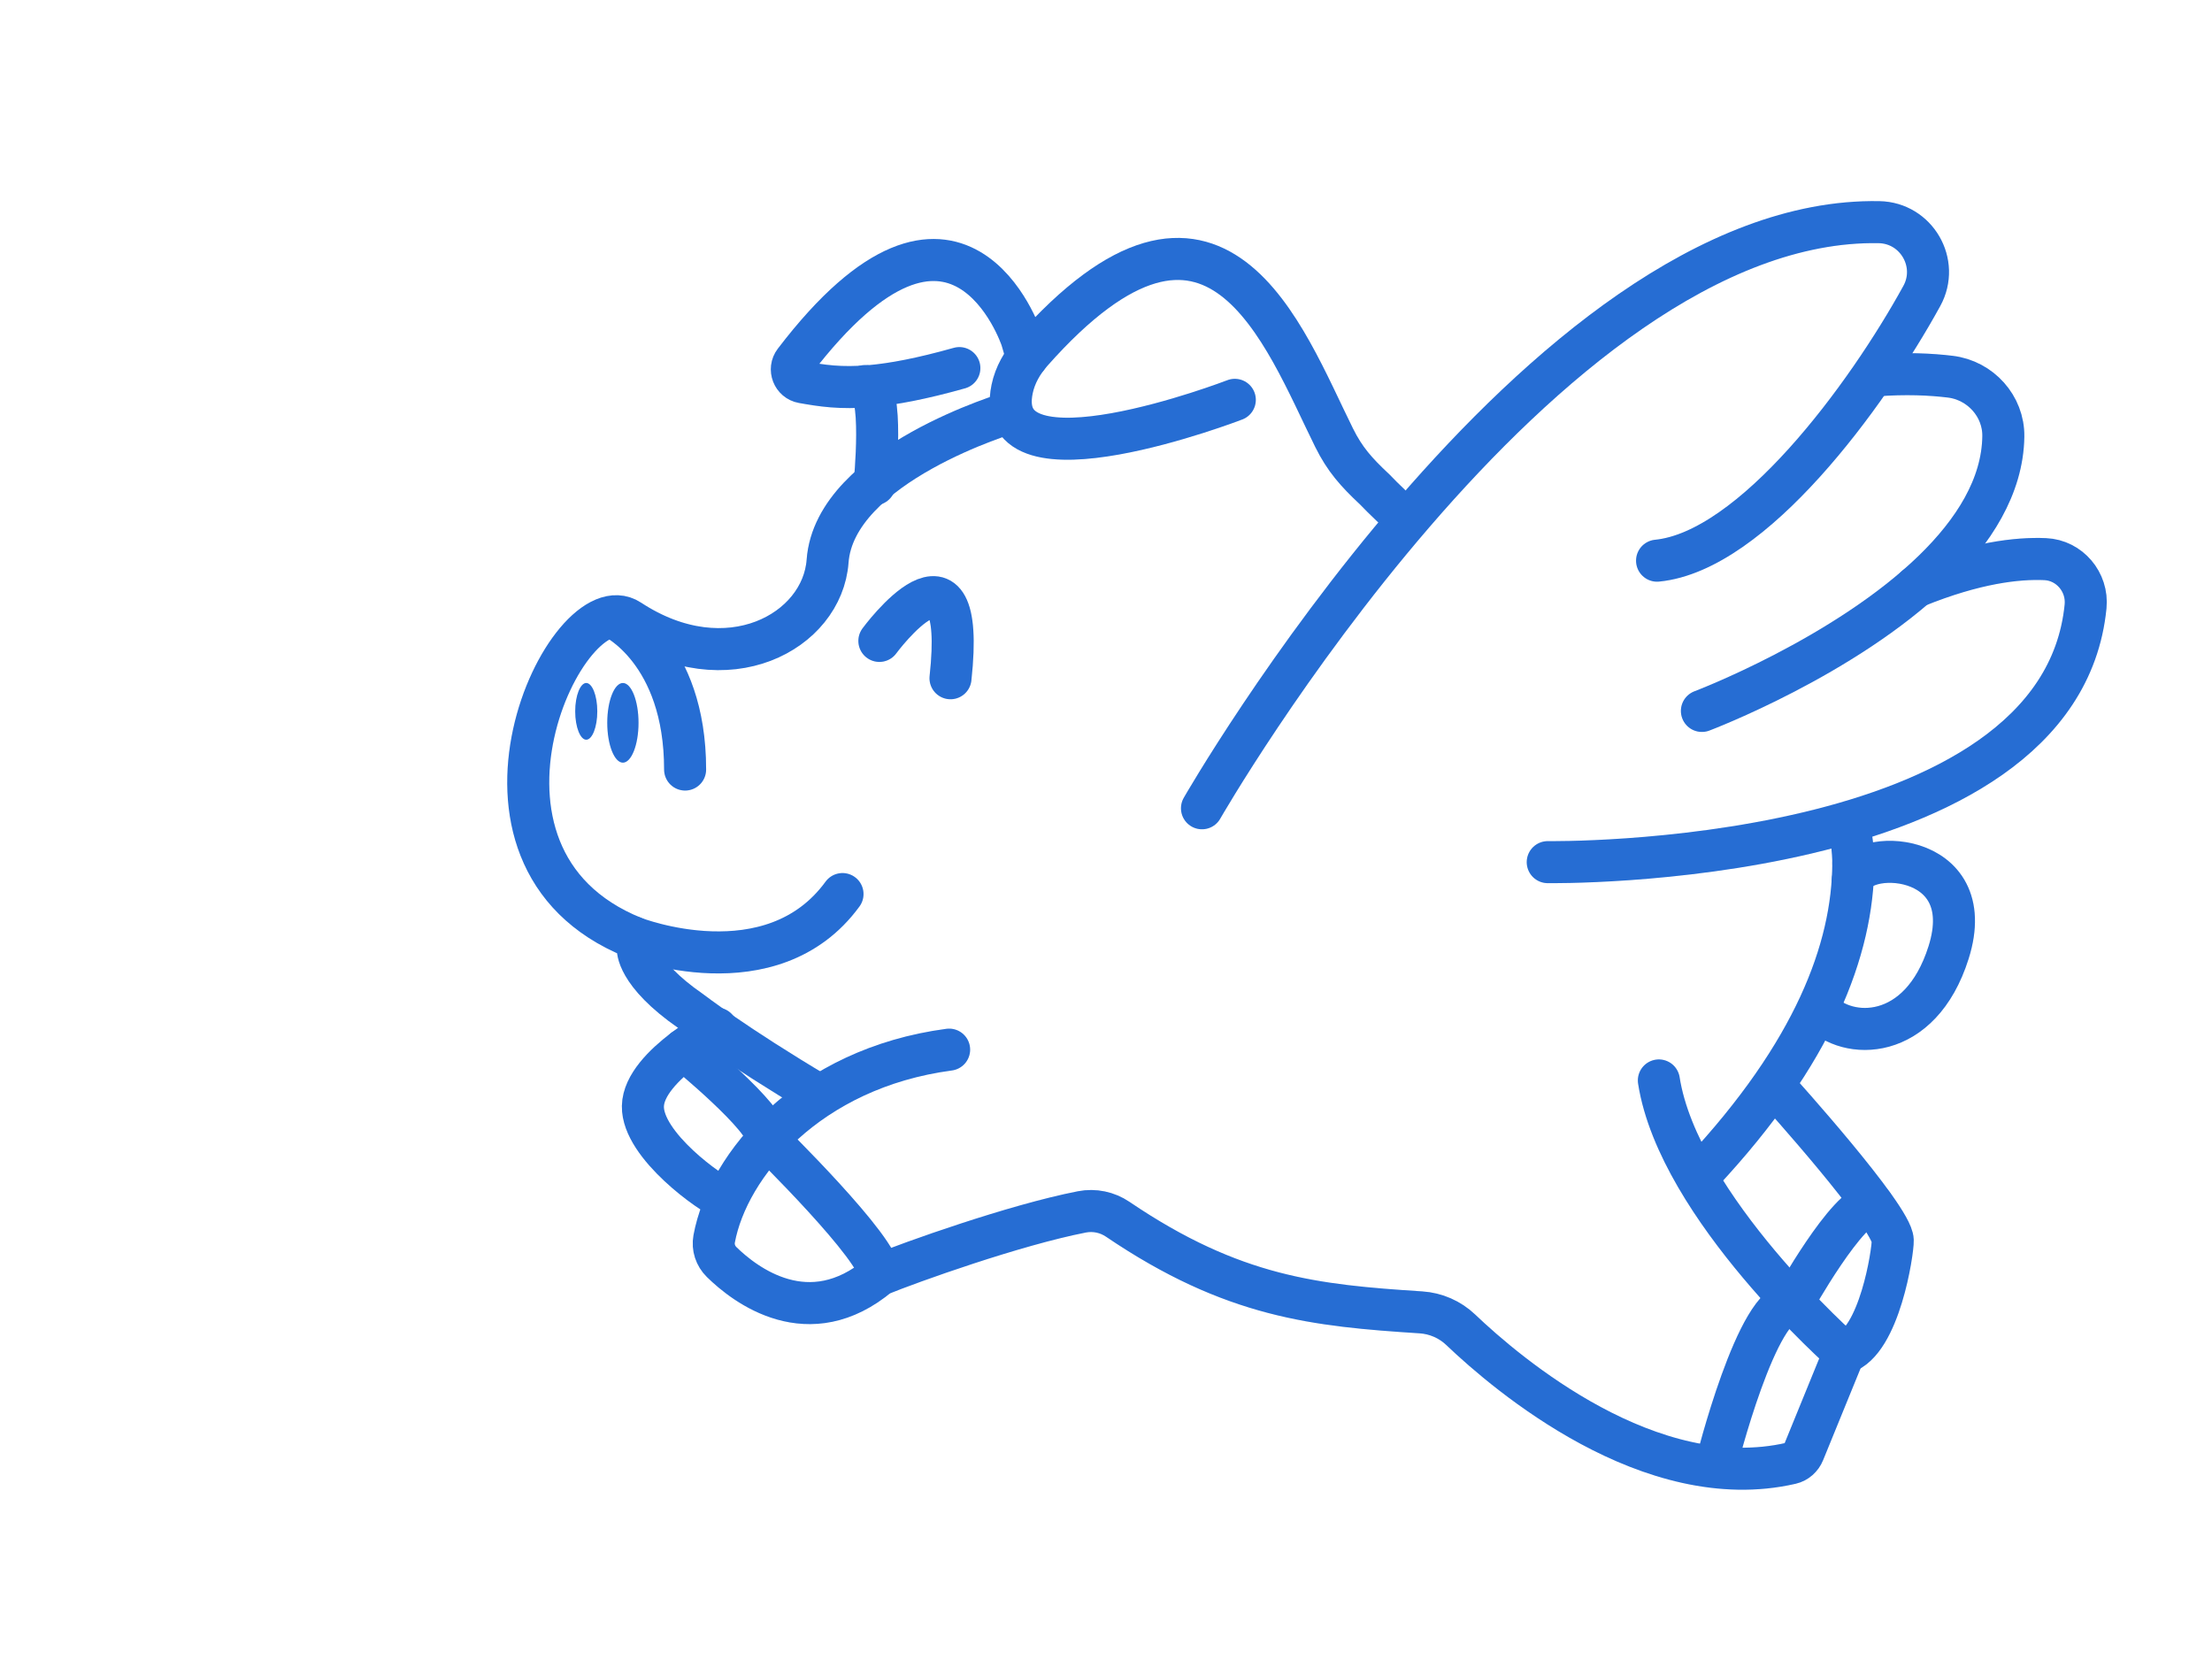
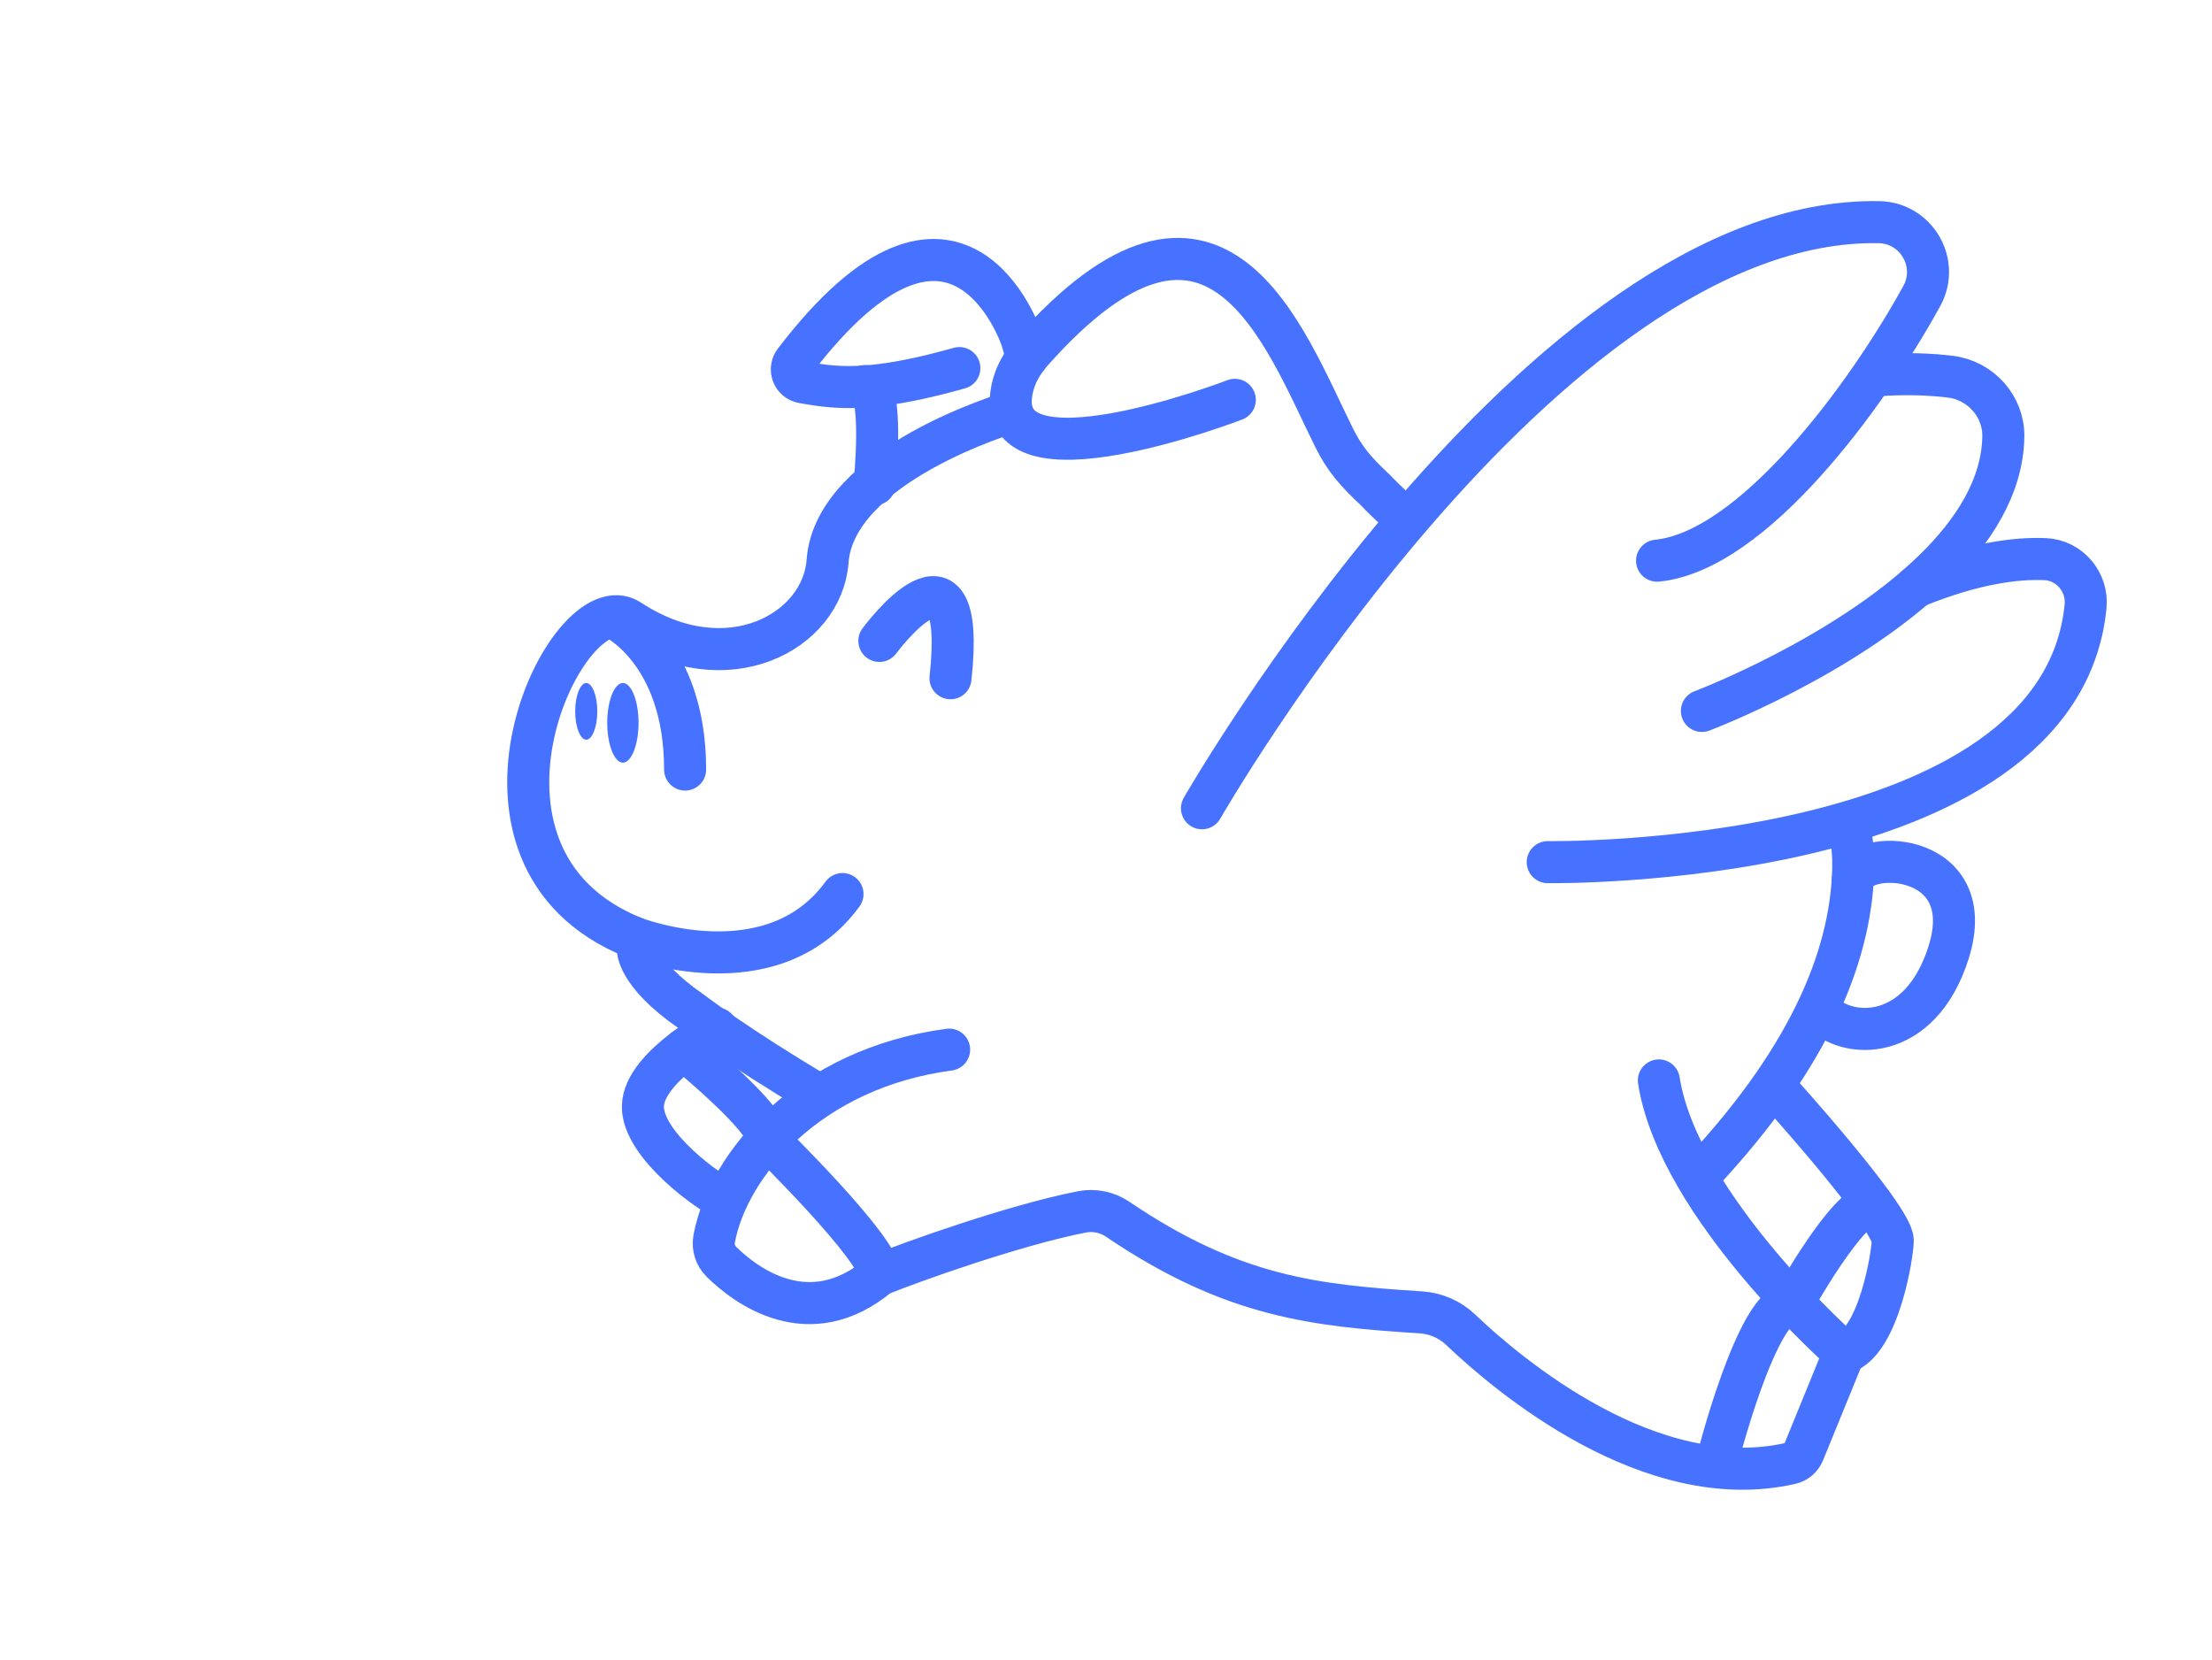
<svg xmlns="http://www.w3.org/2000/svg" width="737" height="553" fill="none" viewBox="0 0 737 553">
  <g opacity=".1">
-     <path stroke="#266DD3" stroke-linecap="round" stroke-miterlimit="10" stroke-width="14" d="M617.492 287.645C617.362 316.384 604.227 350.833 567.044 390.64" data-ignore="true" />
-     <path stroke="#266DD3" stroke-linecap="round" stroke-miterlimit="10" stroke-width="14" d="M617.259 293.733C617.718 282.496 660.163 282.733 649.233 317.342C639.782 347.266 615.341 346.575 606.339 336.692" data-ignore="true" />
-     <path stroke="#266DD3" stroke-linecap="round" stroke-miterlimit="10" stroke-width="14" d="M316.233 349.698C269.296 355.936 242.534 388.047 237.946 412.743C237.421 415.568 238.383 418.444 240.433 420.456C248.165 428.039 269.468 444.554 292.975 424.775C303.41 420.507 338.033 408.124 360.492 403.748C364.623 402.943 368.91 403.841 372.393 406.201C410.872 432.279 438.396 434.961 473.42 437.226C478.394 437.548 483.095 439.599 486.703 443.039C502.308 457.921 549.88 498.298 596.726 487.507C598.638 487.066 600.192 485.664 600.934 483.847L614.457 450.714C614.457 450.714 559.321 402.262 552.704 359.957" data-ignore="true" />
-     <path stroke="#266DD3" stroke-linecap="round" stroke-miterlimit="10" stroke-width="14" d="M238.743 342.657C238.743 342.657 233.496 345.424 227.856 349.698C221.354 354.623 214.329 361.547 214.2 368.544C213.958 381.614 237.145 397.969 241.526 399.472" data-ignore="true" />
-     <path stroke="#266DD3" stroke-linecap="round" stroke-miterlimit="10" stroke-width="14" d="M227.855 349.698C227.855 349.698 256.362 372.968 255.329 379.122C255.329 379.122 293.837 416.771 292.975 424.775" data-ignore="true" />
-     <path stroke="#266DD3" stroke-linecap="round" stroke-miterlimit="10" stroke-width="14" d="M571.818 487.818C571.818 487.818 585.583 432.691 597.448 433.983C597.448 433.983 615.711 401.134 623.798 401.134" data-ignore="true" />
-     <path stroke="#266DD3" stroke-linecap="round" stroke-miterlimit="10" stroke-width="14" d="M592.268 363.095C592.268 363.095 630.391 405.274 630.63 413.222C630.739 416.829 626.219 447.039 614.457 450.714" data-ignore="true" />
-     <path stroke="#266DD3" stroke-linecap="round" stroke-miterlimit="10" stroke-width="14" d="M319.645 122.636C306.926 126.218 297.525 127.953 290.105 128.618C279.994 129.525 273.561 128.448 267.421 127.361C264.213 126.793 262.743 123.005 264.72 120.416C319.202 49.034 340.383 112.914 340.383 112.914L342.202 119.099" data-ignore="true" />
-     <path stroke="#266DD3" stroke-linecap="round" stroke-miterlimit="10" stroke-width="14" d="M291.397 161.335C291.397 161.335 294.751 128.286 288.223 128.619" data-ignore="true" />
-     <path stroke="#266DD3" stroke-linecap="round" stroke-linejoin="round" stroke-miterlimit="10" stroke-width="14" d="M204.567 205.842C204.567 205.842 228.267 217.002 228.267 256.379" data-ignore="true" />
-     <path fill="#266DD3" stroke="#266DD3" d="M195.328 245.943C195.616 245.943 195.958 245.799 196.34 245.396C196.722 244.991 197.098 244.369 197.427 243.546C198.084 241.902 198.506 239.586 198.506 236.994C198.506 234.402 198.084 232.086 197.427 230.442C197.098 229.619 196.722 228.997 196.34 228.592C195.958 228.189 195.616 228.045 195.328 228.045C195.039 228.045 194.696 228.189 194.314 228.592C193.931 228.997 193.556 229.619 193.226 230.443C192.569 232.086 192.147 234.402 192.147 236.994C192.147 239.586 192.569 241.902 193.226 243.546C193.556 244.369 193.931 244.991 194.314 245.396C194.696 245.799 195.039 245.943 195.328 245.943Z" data-ignore="true" />
-     <path fill="#266DD3" stroke="#266DD3" d="M207.536 253.586C208.036 253.586 208.579 253.336 209.144 252.739C209.71 252.141 210.25 251.239 210.718 250.07C211.652 247.735 212.244 244.464 212.244 240.816C212.244 237.169 211.652 233.897 210.718 231.562C210.25 230.393 209.71 229.491 209.144 228.893C208.579 228.296 208.036 228.046 207.536 228.046C207.036 228.046 206.493 228.296 205.928 228.893C205.363 229.491 204.822 230.393 204.355 231.562C203.421 233.897 202.828 237.169 202.828 240.816C202.828 244.464 203.421 247.735 204.355 250.07C204.822 251.239 205.363 252.141 205.928 252.739C206.493 253.336 207.036 253.586 207.536 253.586Z" data-ignore="true" />
-     <path stroke="#266DD3" stroke-linecap="round" stroke-miterlimit="10" stroke-width="14" d="M211.145 312.337C211.145 312.337 257.04 330.329 280.711 297.866" data-ignore="true" />
-     <path stroke="#266DD3" stroke-linecap="round" stroke-miterlimit="10" stroke-width="14" d="M336.76 137.371C336.76 137.371 278.11 154.587 275.738 186.956C274.024 210.367 242.32 228.022 209.769 206.641C189.192 193.125 144.646 285.535 211.145 312.338C212.592 312.921 213.244 314.584 212.507 315.958C212.507 315.958 211.766 324.127 230.138 336.856C230.138 336.856 245.254 348.471 272.637 364.705" data-ignore="true" />
-     <path stroke="#266DD3" stroke-linecap="round" stroke-miterlimit="10" stroke-width="14" d="M467.606 172.298C461.416 166.67 458.014 163.043 458.014 163.043C451.852 157.281 448.075 153.027 444.511 145.85C427.727 112.055 405.222 47.789 343.717 117.256C340.602 120.773 338.204 124.959 337.235 129.556C329.834 164.672 411.418 133.21 411.418 133.21" data-ignore="true" />
-     <path stroke="#266DD3" stroke-linecap="round" stroke-miterlimit="10" stroke-width="14" d="M617.492 287.645C617.453 283.457 616.913 278.953 616.06 274.395" data-ignore="true" />
-     <path stroke="#266DD3" stroke-linecap="round" stroke-miterlimit="10" stroke-width="14" d="M400.479 269.282C400.479 269.282 513.604 71.976 626.062 74.016C638.531 74.242 646.32 87.674 640.316 98.604C621.921 132.092 583.957 183.67 552.103 186.796" data-ignore="true" />
-     <path stroke="#266DD3" stroke-linecap="round" stroke-miterlimit="10" stroke-width="14" d="M624.704 125.087C634.919 124.289 643.371 124.711 649.818 125.499C659.842 126.724 667.612 135.298 667.473 145.395C667.243 162.048 657.543 177.152 644.253 190.07C614.589 218.905 567.043 236.854 567.043 236.854" data-ignore="true" />
-     <path stroke="#266DD3" stroke-linecap="round" stroke-miterlimit="10" stroke-width="14" d="M638.368 195.457C658.023 187.465 672.18 185.873 681.423 186.28C689.55 186.639 695.679 193.942 694.876 202.037C686.189 289.759 515.677 287.232 515.677 287.232" data-ignore="true" />
-     <path stroke="#266DD3" stroke-linecap="round" stroke-miterlimit="10" stroke-width="14" d="M292.989 213.527C292.989 213.527 322.391 173.557 316.69 225.964" data-ignore="true" />
+     <path stroke="#4772FF" stroke-linecap="round" stroke-miterlimit="10" stroke-width="14" d="M617.492 287.645C617.362 316.384 604.227 350.833 567.044 390.64" data-ignore="true" />
+     <path stroke="#4772FF" stroke-linecap="round" stroke-miterlimit="10" stroke-width="14" d="M617.259 293.733C617.718 282.496 660.163 282.733 649.233 317.342C639.782 347.266 615.341 346.575 606.339 336.692" data-ignore="true" />
+     <path stroke="#4772FF" stroke-linecap="round" stroke-miterlimit="10" stroke-width="14" d="M316.233 349.698C269.296 355.936 242.534 388.047 237.946 412.743C237.421 415.568 238.383 418.444 240.433 420.456C248.165 428.039 269.468 444.554 292.975 424.775C303.41 420.507 338.033 408.124 360.492 403.748C364.623 402.943 368.91 403.841 372.393 406.201C410.872 432.279 438.396 434.961 473.42 437.226C478.394 437.548 483.095 439.599 486.703 443.039C502.308 457.921 549.88 498.298 596.726 487.507C598.638 487.066 600.192 485.664 600.934 483.847L614.457 450.714C614.457 450.714 559.321 402.262 552.704 359.957" data-ignore="true" />
+     <path stroke="#4772FF" stroke-linecap="round" stroke-miterlimit="10" stroke-width="14" d="M238.743 342.657C238.743 342.657 233.496 345.424 227.856 349.698C221.354 354.623 214.329 361.547 214.2 368.544C213.958 381.614 237.145 397.969 241.526 399.472" data-ignore="true" />
+     <path stroke="#4772FF" stroke-linecap="round" stroke-miterlimit="10" stroke-width="14" d="M227.855 349.698C227.855 349.698 256.362 372.968 255.329 379.122C255.329 379.122 293.837 416.771 292.975 424.775" data-ignore="true" />
+     <path stroke="#4772FF" stroke-linecap="round" stroke-miterlimit="10" stroke-width="14" d="M571.818 487.818C571.818 487.818 585.583 432.691 597.448 433.983C597.448 433.983 615.711 401.134 623.798 401.134" data-ignore="true" />
+     <path stroke="#4772FF" stroke-linecap="round" stroke-miterlimit="10" stroke-width="14" d="M592.268 363.095C592.268 363.095 630.391 405.274 630.63 413.222C630.739 416.829 626.219 447.039 614.457 450.714" data-ignore="true" />
+     <path stroke="#4772FF" stroke-linecap="round" stroke-miterlimit="10" stroke-width="14" d="M319.645 122.636C306.926 126.218 297.525 127.953 290.105 128.618C279.994 129.525 273.561 128.448 267.421 127.361C264.213 126.793 262.743 123.005 264.72 120.416C319.202 49.034 340.383 112.914 340.383 112.914L342.202 119.099" data-ignore="true" />
+     <path stroke="#4772FF" stroke-linecap="round" stroke-miterlimit="10" stroke-width="14" d="M291.397 161.335C291.397 161.335 294.751 128.286 288.223 128.619" data-ignore="true" />
+     <path stroke="#4772FF" stroke-linecap="round" stroke-linejoin="round" stroke-miterlimit="10" stroke-width="14" d="M204.567 205.842C204.567 205.842 228.267 217.002 228.267 256.379" data-ignore="true" />
+     <path fill="#4772FF" stroke="#4772FF" d="M195.328 245.943C195.616 245.943 195.958 245.799 196.34 245.396C196.722 244.991 197.098 244.369 197.427 243.546C198.084 241.902 198.506 239.586 198.506 236.994C198.506 234.402 198.084 232.086 197.427 230.442C197.098 229.619 196.722 228.997 196.34 228.592C195.958 228.189 195.616 228.045 195.328 228.045C195.039 228.045 194.696 228.189 194.314 228.592C193.931 228.997 193.556 229.619 193.226 230.443C192.569 232.086 192.147 234.402 192.147 236.994C192.147 239.586 192.569 241.902 193.226 243.546C193.556 244.369 193.931 244.991 194.314 245.396C194.696 245.799 195.039 245.943 195.328 245.943Z" data-ignore="true" />
+     <path fill="#4772FF" stroke="#4772FF" d="M207.536 253.586C208.036 253.586 208.579 253.336 209.144 252.739C209.71 252.141 210.25 251.239 210.718 250.07C211.652 247.735 212.244 244.464 212.244 240.816C212.244 237.169 211.652 233.897 210.718 231.562C210.25 230.393 209.71 229.491 209.144 228.893C208.579 228.296 208.036 228.046 207.536 228.046C207.036 228.046 206.493 228.296 205.928 228.893C205.363 229.491 204.822 230.393 204.355 231.562C203.421 233.897 202.828 237.169 202.828 240.816C202.828 244.464 203.421 247.735 204.355 250.07C204.822 251.239 205.363 252.141 205.928 252.739C206.493 253.336 207.036 253.586 207.536 253.586Z" data-ignore="true" />
+     <path stroke="#4772FF" stroke-linecap="round" stroke-miterlimit="10" stroke-width="14" d="M211.145 312.337C211.145 312.337 257.04 330.329 280.711 297.866" data-ignore="true" />
+     <path stroke="#4772FF" stroke-linecap="round" stroke-miterlimit="10" stroke-width="14" d="M336.76 137.371C336.76 137.371 278.11 154.587 275.738 186.956C274.024 210.367 242.32 228.022 209.769 206.641C189.192 193.125 144.646 285.535 211.145 312.338C212.592 312.921 213.244 314.584 212.507 315.958C212.507 315.958 211.766 324.127 230.138 336.856C230.138 336.856 245.254 348.471 272.637 364.705" data-ignore="true" />
+     <path stroke="#4772FF" stroke-linecap="round" stroke-miterlimit="10" stroke-width="14" d="M467.606 172.298C461.416 166.67 458.014 163.043 458.014 163.043C451.852 157.281 448.075 153.027 444.511 145.85C427.727 112.055 405.222 47.789 343.717 117.256C340.602 120.773 338.204 124.959 337.235 129.556C329.834 164.672 411.418 133.21 411.418 133.21" data-ignore="true" />
+     <path stroke="#4772FF" stroke-linecap="round" stroke-miterlimit="10" stroke-width="14" d="M617.492 287.645C617.453 283.457 616.913 278.953 616.06 274.395" data-ignore="true" />
+     <path stroke="#4772FF" stroke-linecap="round" stroke-miterlimit="10" stroke-width="14" d="M400.479 269.282C400.479 269.282 513.604 71.976 626.062 74.016C638.531 74.242 646.32 87.674 640.316 98.604C621.921 132.092 583.957 183.67 552.103 186.796" data-ignore="true" />
+     <path stroke="#4772FF" stroke-linecap="round" stroke-miterlimit="10" stroke-width="14" d="M624.704 125.087C634.919 124.289 643.371 124.711 649.818 125.499C659.842 126.724 667.612 135.298 667.473 145.395C667.243 162.048 657.543 177.152 644.253 190.07C614.589 218.905 567.043 236.854 567.043 236.854" data-ignore="true" />
+     <path stroke="#4772FF" stroke-linecap="round" stroke-miterlimit="10" stroke-width="14" d="M638.368 195.457C658.023 187.465 672.18 185.873 681.423 186.28C689.55 186.639 695.679 193.942 694.876 202.037C686.189 289.759 515.677 287.232 515.677 287.232" data-ignore="true" />
+     <path stroke="#4772FF" stroke-linecap="round" stroke-miterlimit="10" stroke-width="14" d="M292.989 213.527C292.989 213.527 322.391 173.557 316.69 225.964" data-ignore="true" />
  </g>
-   <path stroke="#266DD3" stroke-linecap="round" stroke-miterlimit="10" stroke-width="14" d="M617.492 287.645C617.362 316.384 604.227 350.833 567.044 390.64" />
-   <path stroke="#266DD3" stroke-linecap="round" stroke-miterlimit="10" stroke-width="14" d="M617.259 293.733C617.718 282.496 660.163 282.733 649.233 317.342C639.782 347.266 615.341 346.575 606.339 336.692" />
-   <path stroke="#266DD3" stroke-linecap="round" stroke-miterlimit="10" stroke-width="14" d="M316.233 349.698C269.296 355.936 242.534 388.047 237.946 412.743C237.421 415.568 238.383 418.444 240.433 420.456C248.165 428.039 269.468 444.554 292.975 424.775C303.41 420.507 338.033 408.124 360.492 403.748C364.623 402.943 368.91 403.841 372.393 406.201C410.872 432.279 438.396 434.961 473.42 437.226C478.394 437.548 483.095 439.599 486.703 443.039C502.308 457.921 549.88 498.298 596.726 487.507C598.638 487.066 600.192 485.664 600.934 483.847L614.457 450.714C614.457 450.714 559.321 402.262 552.704 359.957" />
-   <path stroke="#266DD3" stroke-linecap="round" stroke-miterlimit="10" stroke-width="14" d="M238.743 342.657C238.743 342.657 233.496 345.424 227.856 349.698C221.354 354.623 214.329 361.547 214.2 368.544C213.958 381.614 237.145 397.969 241.526 399.472" />
-   <path stroke="#266DD3" stroke-linecap="round" stroke-miterlimit="10" stroke-width="14" d="M227.855 349.698C227.855 349.698 256.362 372.968 255.329 379.122C255.329 379.122 293.837 416.771 292.975 424.775" />
-   <path stroke="#266DD3" stroke-linecap="round" stroke-miterlimit="10" stroke-width="14" d="M571.818 487.818C571.818 487.818 585.583 432.691 597.448 433.983C597.448 433.983 615.711 401.134 623.798 401.134" />
-   <path stroke="#266DD3" stroke-linecap="round" stroke-miterlimit="10" stroke-width="14" d="M592.268 363.095C592.268 363.095 630.391 405.274 630.63 413.222C630.739 416.829 626.219 447.039 614.457 450.714" />
-   <path stroke="#266DD3" stroke-linecap="round" stroke-miterlimit="10" stroke-width="14" d="M319.645 122.636C306.926 126.218 297.525 127.953 290.105 128.618C279.994 129.525 273.561 128.448 267.421 127.361C264.213 126.793 262.743 123.005 264.72 120.416C319.202 49.034 340.383 112.914 340.383 112.914L342.202 119.099" />
-   <path stroke="#266DD3" stroke-linecap="round" stroke-miterlimit="10" stroke-width="14" d="M291.397 161.335C291.397 161.335 294.751 128.286 288.223 128.619" />
-   <path stroke="#266DD3" stroke-linecap="round" stroke-linejoin="round" stroke-miterlimit="10" stroke-width="14" d="M204.567 205.842C204.567 205.842 228.267 217.002 228.267 256.379" />
-   <path fill="#266DD3" stroke="#266DD3" d="M195.328 245.943C195.616 245.943 195.958 245.799 196.34 245.396C196.722 244.991 197.098 244.369 197.427 243.546C198.084 241.902 198.506 239.586 198.506 236.994C198.506 234.402 198.084 232.086 197.427 230.442C197.098 229.619 196.722 228.997 196.34 228.592C195.958 228.189 195.616 228.045 195.328 228.045C195.039 228.045 194.696 228.189 194.314 228.592C193.931 228.997 193.556 229.619 193.226 230.443C192.569 232.086 192.147 234.402 192.147 236.994C192.147 239.586 192.569 241.902 193.226 243.546C193.556 244.369 193.931 244.991 194.314 245.396C194.696 245.799 195.039 245.943 195.328 245.943Z" />
-   <path fill="#266DD3" stroke="#266DD3" d="M207.536 253.586C208.036 253.586 208.579 253.336 209.144 252.739C209.71 252.141 210.25 251.239 210.718 250.07C211.652 247.735 212.244 244.464 212.244 240.816C212.244 237.169 211.652 233.897 210.718 231.562C210.25 230.393 209.71 229.491 209.144 228.893C208.579 228.296 208.036 228.046 207.536 228.046C207.036 228.046 206.493 228.296 205.928 228.893C205.363 229.491 204.822 230.393 204.355 231.562C203.421 233.897 202.828 237.169 202.828 240.816C202.828 244.464 203.421 247.735 204.355 250.07C204.822 251.239 205.363 252.141 205.928 252.739C206.493 253.336 207.036 253.586 207.536 253.586Z" />
-   <path stroke="#266DD3" stroke-linecap="round" stroke-miterlimit="10" stroke-width="14" d="M211.145 312.337C211.145 312.337 257.04 330.329 280.711 297.866" />
-   <path stroke="#266DD3" stroke-linecap="round" stroke-miterlimit="10" stroke-width="14" d="M336.76 137.371C336.76 137.371 278.11 154.587 275.738 186.956C274.024 210.367 242.32 228.022 209.769 206.641C189.192 193.125 144.646 285.535 211.145 312.338C212.592 312.921 213.244 314.584 212.507 315.958C212.507 315.958 211.766 324.127 230.138 336.856C230.138 336.856 245.254 348.471 272.637 364.705" />
-   <path stroke="#266DD3" stroke-linecap="round" stroke-miterlimit="10" stroke-width="14" d="M467.606 172.298C461.416 166.67 458.014 163.043 458.014 163.043C451.852 157.281 448.075 153.027 444.511 145.85C427.727 112.055 405.222 47.789 343.717 117.256C340.602 120.773 338.204 124.959 337.235 129.556C329.834 164.672 411.418 133.21 411.418 133.21" />
-   <path stroke="#266DD3" stroke-linecap="round" stroke-miterlimit="10" stroke-width="14" d="M617.492 287.645C617.453 283.457 616.913 278.953 616.06 274.395" />
-   <path stroke="#266DD3" stroke-linecap="round" stroke-miterlimit="10" stroke-width="14" d="M400.479 269.282C400.479 269.282 513.604 71.976 626.062 74.016C638.531 74.242 646.32 87.674 640.316 98.604C621.921 132.092 583.957 183.67 552.103 186.796" />
-   <path stroke="#266DD3" stroke-linecap="round" stroke-miterlimit="10" stroke-width="14" d="M624.704 125.087C634.919 124.289 643.371 124.711 649.818 125.499C659.842 126.724 667.612 135.298 667.473 145.395C667.243 162.048 657.543 177.152 644.253 190.07C614.589 218.905 567.043 236.854 567.043 236.854" />
-   <path stroke="#266DD3" stroke-linecap="round" stroke-miterlimit="10" stroke-width="14" d="M638.368 195.457C658.023 187.465 672.18 185.873 681.423 186.28C689.55 186.639 695.679 193.942 694.876 202.037C686.189 289.759 515.677 287.232 515.677 287.232" />
-   <path stroke="#266DD3" stroke-linecap="round" stroke-miterlimit="10" stroke-width="14" d="M292.989 213.527C292.989 213.527 322.391 173.557 316.69 225.964" />
+   <path stroke="#4772FF" stroke-linecap="round" stroke-miterlimit="10" stroke-width="14" d="M617.492 287.645C617.362 316.384 604.227 350.833 567.044 390.64" />
+   <path stroke="#4772FF" stroke-linecap="round" stroke-miterlimit="10" stroke-width="14" d="M617.259 293.733C617.718 282.496 660.163 282.733 649.233 317.342C639.782 347.266 615.341 346.575 606.339 336.692" />
+   <path stroke="#4772FF" stroke-linecap="round" stroke-miterlimit="10" stroke-width="14" d="M316.233 349.698C269.296 355.936 242.534 388.047 237.946 412.743C237.421 415.568 238.383 418.444 240.433 420.456C248.165 428.039 269.468 444.554 292.975 424.775C303.41 420.507 338.033 408.124 360.492 403.748C364.623 402.943 368.91 403.841 372.393 406.201C410.872 432.279 438.396 434.961 473.42 437.226C478.394 437.548 483.095 439.599 486.703 443.039C502.308 457.921 549.88 498.298 596.726 487.507C598.638 487.066 600.192 485.664 600.934 483.847L614.457 450.714C614.457 450.714 559.321 402.262 552.704 359.957" />
+   <path stroke="#4772FF" stroke-linecap="round" stroke-miterlimit="10" stroke-width="14" d="M238.743 342.657C238.743 342.657 233.496 345.424 227.856 349.698C221.354 354.623 214.329 361.547 214.2 368.544C213.958 381.614 237.145 397.969 241.526 399.472" />
+   <path stroke="#4772FF" stroke-linecap="round" stroke-miterlimit="10" stroke-width="14" d="M227.855 349.698C227.855 349.698 256.362 372.968 255.329 379.122C255.329 379.122 293.837 416.771 292.975 424.775" />
+   <path stroke="#4772FF" stroke-linecap="round" stroke-miterlimit="10" stroke-width="14" d="M571.818 487.818C571.818 487.818 585.583 432.691 597.448 433.983C597.448 433.983 615.711 401.134 623.798 401.134" />
+   <path stroke="#4772FF" stroke-linecap="round" stroke-miterlimit="10" stroke-width="14" d="M592.268 363.095C592.268 363.095 630.391 405.274 630.63 413.222C630.739 416.829 626.219 447.039 614.457 450.714" />
+   <path stroke="#4772FF" stroke-linecap="round" stroke-miterlimit="10" stroke-width="14" d="M319.645 122.636C306.926 126.218 297.525 127.953 290.105 128.618C279.994 129.525 273.561 128.448 267.421 127.361C264.213 126.793 262.743 123.005 264.72 120.416C319.202 49.034 340.383 112.914 340.383 112.914L342.202 119.099" />
+   <path stroke="#4772FF" stroke-linecap="round" stroke-miterlimit="10" stroke-width="14" d="M291.397 161.335C291.397 161.335 294.751 128.286 288.223 128.619" />
+   <path stroke="#4772FF" stroke-linecap="round" stroke-linejoin="round" stroke-miterlimit="10" stroke-width="14" d="M204.567 205.842C204.567 205.842 228.267 217.002 228.267 256.379" />
+   <path fill="#4772FF" stroke="#4772FF" d="M195.328 245.943C195.616 245.943 195.958 245.799 196.34 245.396C196.722 244.991 197.098 244.369 197.427 243.546C198.084 241.902 198.506 239.586 198.506 236.994C198.506 234.402 198.084 232.086 197.427 230.442C197.098 229.619 196.722 228.997 196.34 228.592C195.958 228.189 195.616 228.045 195.328 228.045C195.039 228.045 194.696 228.189 194.314 228.592C193.931 228.997 193.556 229.619 193.226 230.443C192.569 232.086 192.147 234.402 192.147 236.994C192.147 239.586 192.569 241.902 193.226 243.546C193.556 244.369 193.931 244.991 194.314 245.396C194.696 245.799 195.039 245.943 195.328 245.943Z" />
+   <path fill="#4772FF" stroke="#4772FF" d="M207.536 253.586C208.036 253.586 208.579 253.336 209.144 252.739C209.71 252.141 210.25 251.239 210.718 250.07C211.652 247.735 212.244 244.464 212.244 240.816C212.244 237.169 211.652 233.897 210.718 231.562C210.25 230.393 209.71 229.491 209.144 228.893C208.579 228.296 208.036 228.046 207.536 228.046C207.036 228.046 206.493 228.296 205.928 228.893C205.363 229.491 204.822 230.393 204.355 231.562C203.421 233.897 202.828 237.169 202.828 240.816C202.828 244.464 203.421 247.735 204.355 250.07C204.822 251.239 205.363 252.141 205.928 252.739C206.493 253.336 207.036 253.586 207.536 253.586Z" />
+   <path stroke="#4772FF" stroke-linecap="round" stroke-miterlimit="10" stroke-width="14" d="M211.145 312.337C211.145 312.337 257.04 330.329 280.711 297.866" />
+   <path stroke="#4772FF" stroke-linecap="round" stroke-miterlimit="10" stroke-width="14" d="M336.76 137.371C336.76 137.371 278.11 154.587 275.738 186.956C274.024 210.367 242.32 228.022 209.769 206.641C189.192 193.125 144.646 285.535 211.145 312.338C212.592 312.921 213.244 314.584 212.507 315.958C212.507 315.958 211.766 324.127 230.138 336.856C230.138 336.856 245.254 348.471 272.637 364.705" />
+   <path stroke="#4772FF" stroke-linecap="round" stroke-miterlimit="10" stroke-width="14" d="M467.606 172.298C461.416 166.67 458.014 163.043 458.014 163.043C451.852 157.281 448.075 153.027 444.511 145.85C427.727 112.055 405.222 47.789 343.717 117.256C340.602 120.773 338.204 124.959 337.235 129.556C329.834 164.672 411.418 133.21 411.418 133.21" />
+   <path stroke="#4772FF" stroke-linecap="round" stroke-miterlimit="10" stroke-width="14" d="M617.492 287.645C617.453 283.457 616.913 278.953 616.06 274.395" />
+   <path stroke="#4772FF" stroke-linecap="round" stroke-miterlimit="10" stroke-width="14" d="M400.479 269.282C400.479 269.282 513.604 71.976 626.062 74.016C638.531 74.242 646.32 87.674 640.316 98.604C621.921 132.092 583.957 183.67 552.103 186.796" />
+   <path stroke="#4772FF" stroke-linecap="round" stroke-miterlimit="10" stroke-width="14" d="M624.704 125.087C634.919 124.289 643.371 124.711 649.818 125.499C659.842 126.724 667.612 135.298 667.473 145.395C667.243 162.048 657.543 177.152 644.253 190.07C614.589 218.905 567.043 236.854 567.043 236.854" />
+   <path stroke="#4772FF" stroke-linecap="round" stroke-miterlimit="10" stroke-width="14" d="M638.368 195.457C658.023 187.465 672.18 185.873 681.423 186.28C689.55 186.639 695.679 193.942 694.876 202.037C686.189 289.759 515.677 287.232 515.677 287.232" />
+   <path stroke="#4772FF" stroke-linecap="round" stroke-miterlimit="10" stroke-width="14" d="M292.989 213.527C292.989 213.527 322.391 173.557 316.69 225.964" />
</svg>
